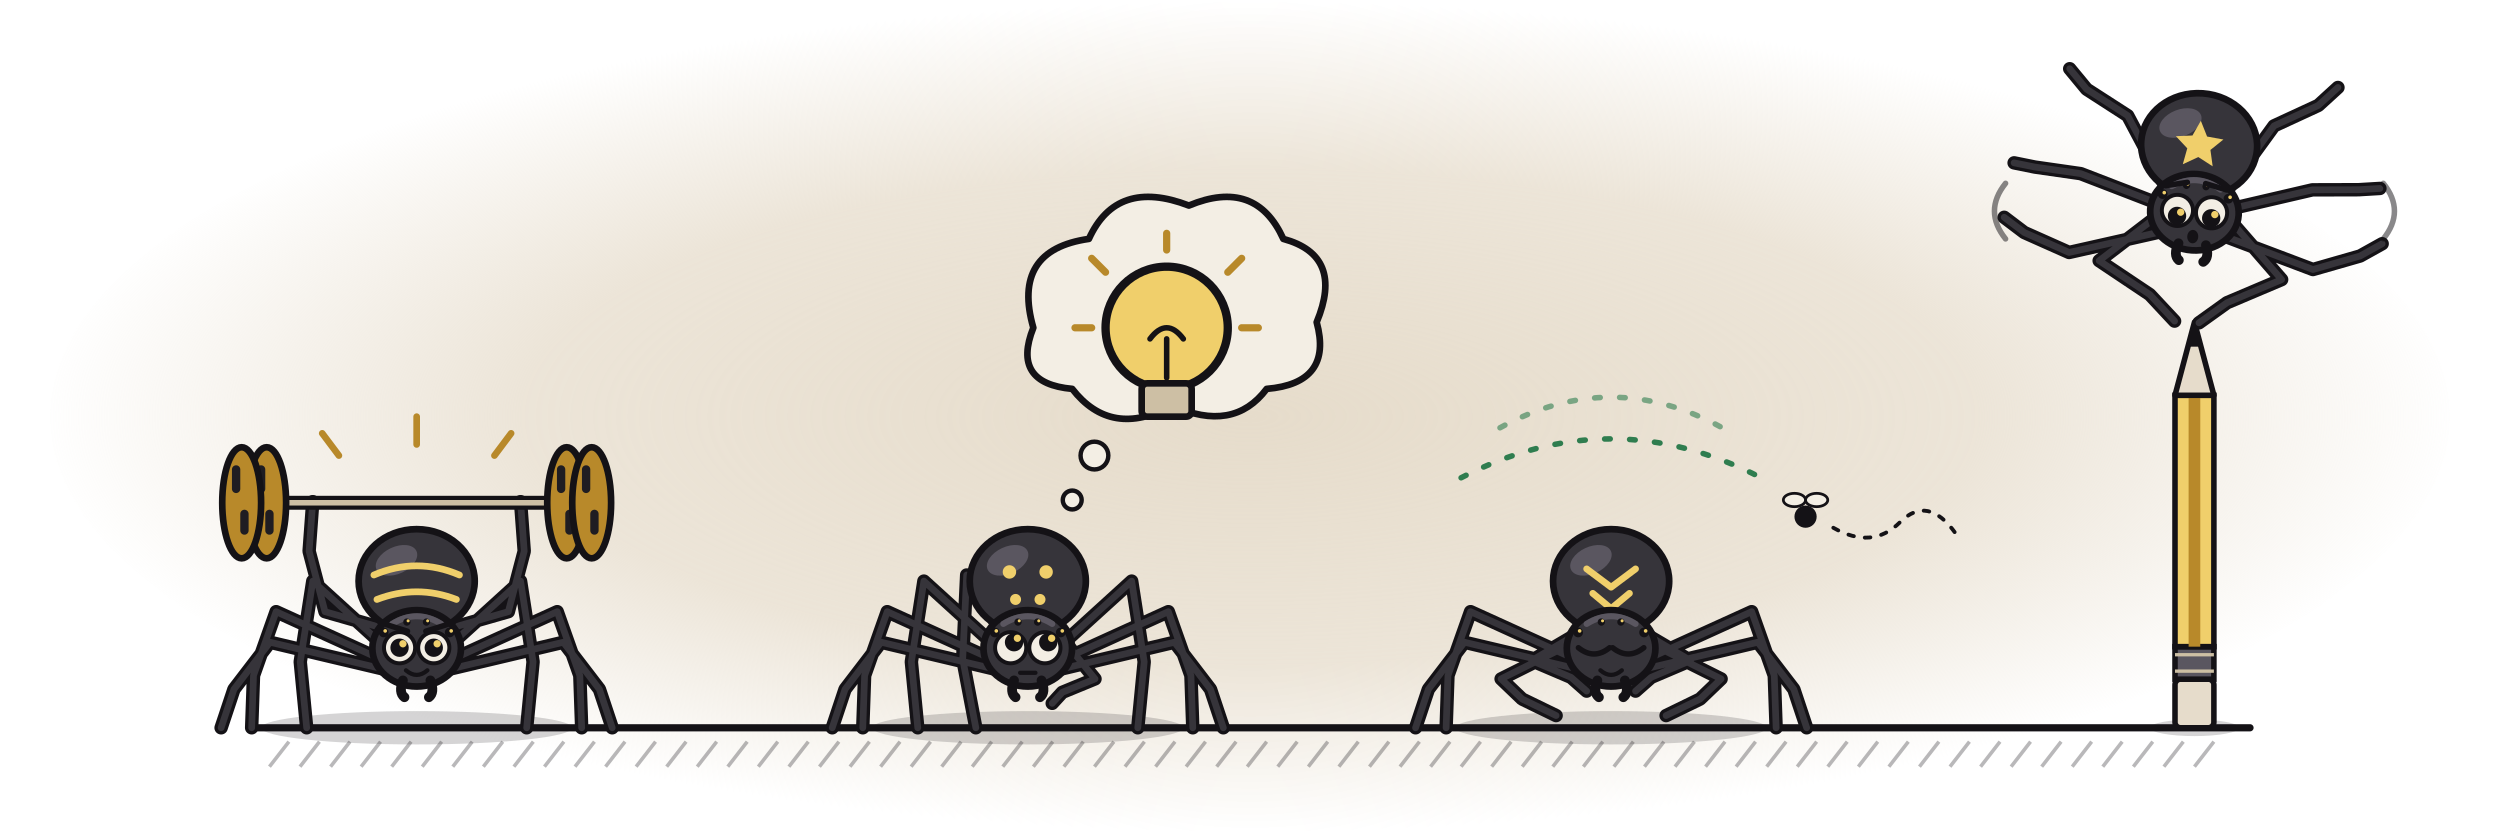
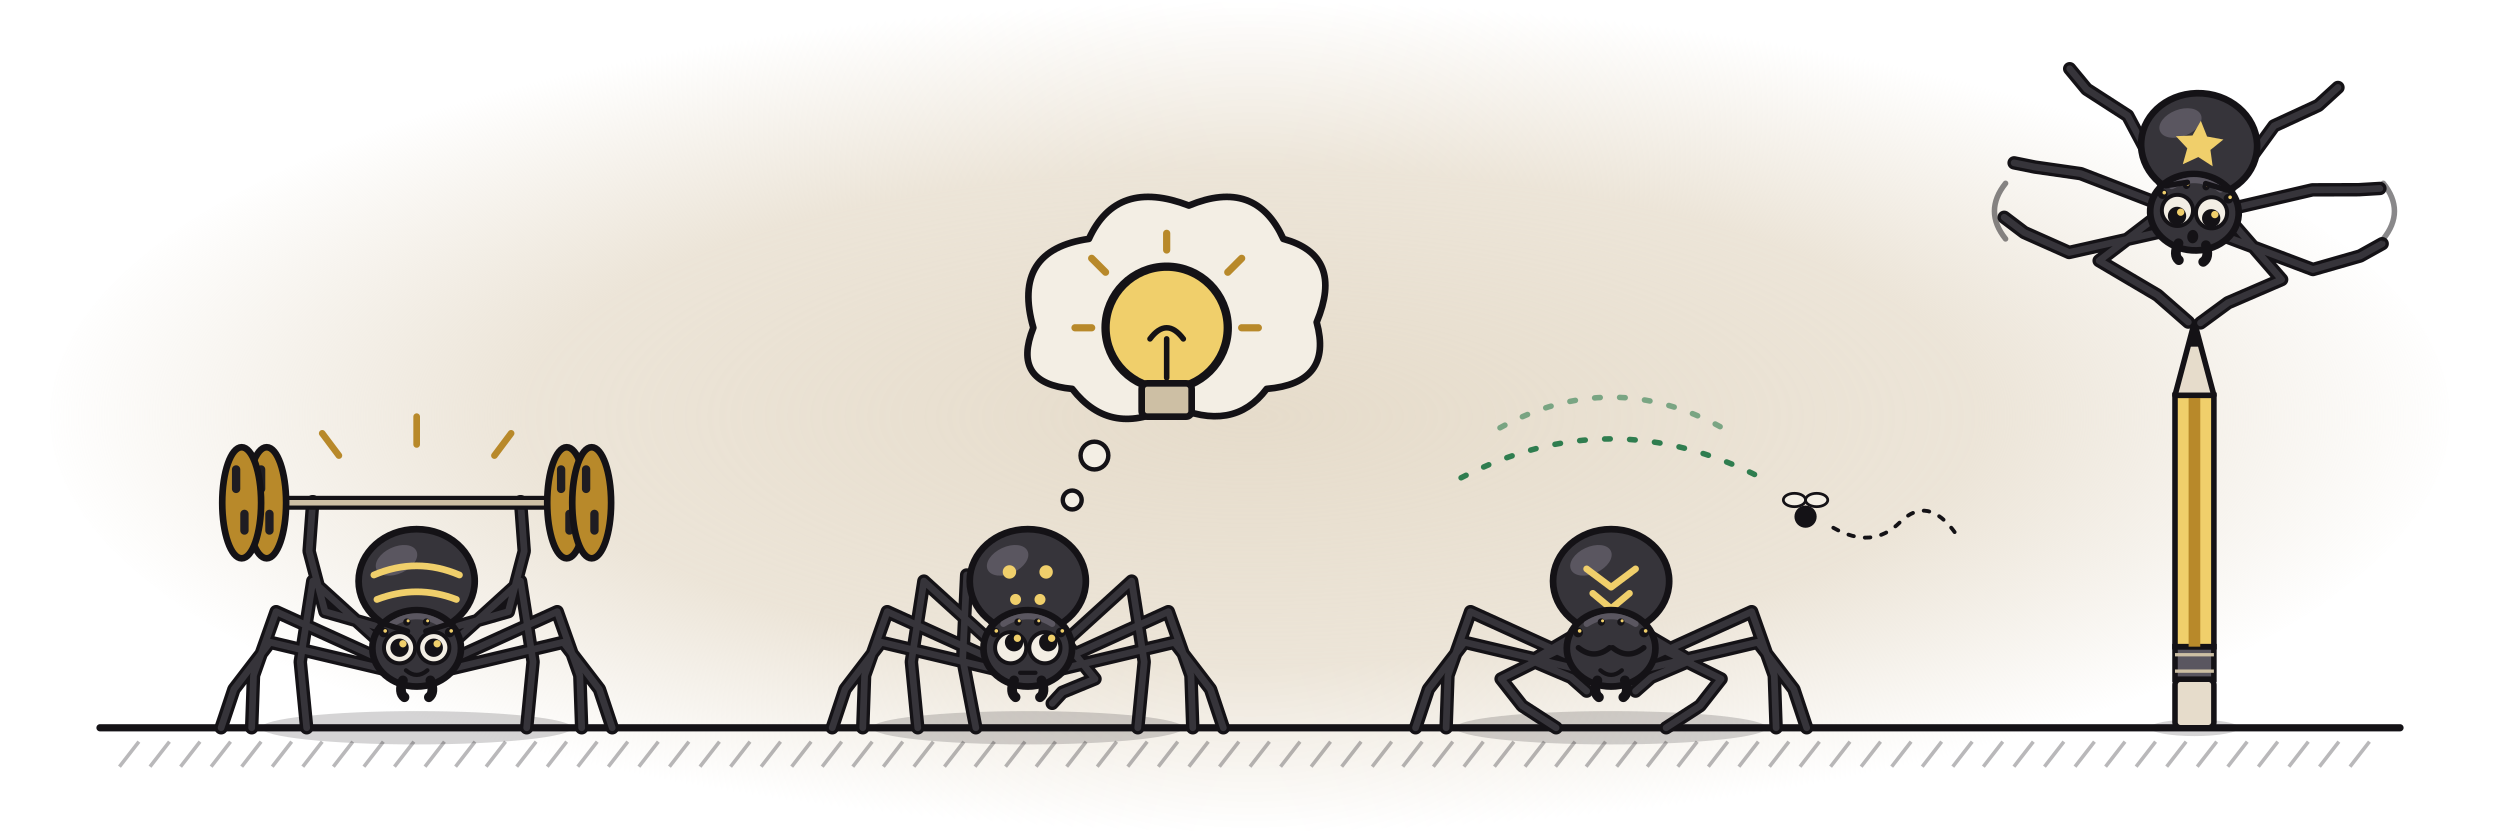
<svg xmlns="http://www.w3.org/2000/svg" viewBox="0 0 900 300" role="img" aria-label="Four spiders: flexing, thinking, steady and balancing">
  <defs>
    <radialGradient id="ca-glow" cx="50%" cy="50%" r="50%">
      <stop offset="0" stop-color="#e6dccb" />
      <stop offset=".6" stop-color="#e6dccb" stop-opacity=".75" />
      <stop offset="1" stop-color="#e6dccb" stop-opacity="0" />
    </radialGradient>
  </defs>
  <ellipse cx="450" cy="150" rx="432" ry="150" fill="url(#ca-glow)" />
-   <path d="M90 262H810" stroke="#141216" stroke-width="2.6" stroke-linecap="round" />
-   <path d="M104 267l-7 9M115 267l-7 9M126 267l-7 9M137 267l-7 9M148 267l-7 9M159 267l-7 9M170 267l-7 9M181 267l-7 9M192 267l-7 9M203 267l-7 9M214 267l-7 9M225 267l-7 9M236 267l-7 9M247 267l-7 9M258 267l-7 9M269 267l-7 9M280 267l-7 9M291 267l-7 9M302 267l-7 9M313 267l-7 9M324 267l-7 9M335 267l-7 9M346 267l-7 9M357 267l-7 9M368 267l-7 9M379 267l-7 9M390 267l-7 9M401 267l-7 9M412 267l-7 9M423 267l-7 9M434 267l-7 9M445 267l-7 9M456 267l-7 9M467 267l-7 9M478 267l-7 9M489 267l-7 9M500 267l-7 9M511 267l-7 9M522 267l-7 9M533 267l-7 9M544 267l-7 9M555 267l-7 9M566 267l-7 9M577 267l-7 9M588 267l-7 9M599 267l-7 9M610 267l-7 9M621 267l-7 9M632 267l-7 9M643 267l-7 9M654 267l-7 9M665 267l-7 9M676 267l-7 9M687 267l-7 9M698 267l-7 9M709 267l-7 9M720 267l-7 9M731 267l-7 9M742 267l-7 9M753 267l-7 9M764 267l-7 9M775 267l-7 9M786 267l-7 9M797 267l-7 9" stroke="#141216" stroke-width="1.3" opacity=".3" />
+   <path d="M36 262H864" stroke="#141216" stroke-width="2.6" stroke-linecap="round" />
+   <path d="M50 267l-7 9M61 267l-7 9M72 267l-7 9M83 267l-7 9M94 267l-7 9M105 267l-7 9M116 267l-7 9M127 267l-7 9M138 267l-7 9M149 267l-7 9M160 267l-7 9M171 267l-7 9M182 267l-7 9M193 267l-7 9M204 267l-7 9M215 267l-7 9M226 267l-7 9M237 267l-7 9M248 267l-7 9M259 267l-7 9M270 267l-7 9M281 267l-7 9M292 267l-7 9M303 267l-7 9M314 267l-7 9M325 267l-7 9M336 267l-7 9M347 267l-7 9M358 267l-7 9M369 267l-7 9M380 267l-7 9M391 267l-7 9M402 267l-7 9M413 267l-7 9M424 267l-7 9M435 267l-7 9M446 267l-7 9M457 267l-7 9M468 267l-7 9M479 267l-7 9M490 267l-7 9M501 267l-7 9M512 267l-7 9M523 267l-7 9M534 267l-7 9M545 267l-7 9M556 267l-7 9M567 267l-7 9M578 267l-7 9M589 267l-7 9M600 267l-7 9M611 267l-7 9M622 267l-7 9M633 267l-7 9M644 267l-7 9M655 267l-7 9M666 267l-7 9M677 267l-7 9M688 267l-7 9M699 267l-7 9M710 267l-7 9M721 267l-7 9M732 267l-7 9M743 267l-7 9M754 267l-7 9M765 267l-7 9M776 267l-7 9M787 267l-7 9M798 267l-7 9M809 267l-7 9M820 267l-7 9M831 267l-7 9M842 267l-7 9M853 267l-7 9" stroke="#141216" stroke-width="1.3" opacity=".3" />
  <ellipse cx="150" cy="262" rx="56" ry="6" fill="#141216" opacity="0.18" />
  <g transform="translate(150 233.4) scale(1.1 1.1)">
    <path d="M9 -6L30 -12L35.2 -31.8L34 -48M12 -2L34 -22L38.1 4.4L36 26M13 3L46 -12L53.4 8.9L54 26M10 7L48 -2L59.8 13.4L64 26M-9 -6L-30 -12L-35.2 -31.8L-34 -48M-12 -2L-34 -22L-38.1 4.4L-36 26M-13 3L-46 -12L-53.4 8.9L-54 26M-10 7L-48 -2L-59.8 13.4L-64 26" stroke="#141216" stroke-width="4.4" fill="none" stroke-linecap="round" stroke-linejoin="round" />
    <path d="M9 -6L30 -12L35.2 -31.8L34 -48M12 -2L34 -22L38.1 4.4L36 26M13 3L46 -12L53.4 8.9L54 26M10 7L48 -2L59.8 13.4L64 26M-9 -6L-30 -12L-35.2 -31.8L-34 -48M-12 -2L-34 -22L-38.1 4.4L-36 26M-13 3L-46 -12L-53.4 8.9L-54 26M-10 7L-48 -2L-59.8 13.4L-64 26" stroke="#36343a" stroke-width="2.2" fill="none" stroke-linecap="round" stroke-linejoin="round" />
    <ellipse cx="0" cy="-22" rx="19" ry="17" fill="#36343a" stroke="#141216" stroke-width="2.2" />
    <ellipse cx="-6.6" cy="-28.8" rx="7.2" ry="4.4" fill="#5a5660" transform="rotate(-25 -6.6 -28.8)" />
    <path d="M-14 -24q14 -6 28 0M-13 -16q13 -5 26 0" stroke="#f0cf6b" stroke-width="2.2" fill="none" stroke-linecap="round" />
    <ellipse cx="0" cy="0" rx="14.5" ry="12.5" fill="#36343a" stroke="#141216" stroke-width="2.2" />
    <path d="M-8 -8q8 -5 16 0" stroke="#5a5660" stroke-width="2" fill="none" stroke-linecap="round" />
    <path d="M-4.5 10.5q-1.5 4 0.5 5.5M4.5 10.5q1.5 4 -0.5 5.5" stroke="#141216" stroke-width="3.2" fill="none" stroke-linecap="round" />
    <circle cx="-10.8" cy="-5.2" r="1.6" fill="#141216" />
    <circle cx="-10.3" cy="-5.7" r="0.6" fill="#f0cf6b" />
    <circle cx="10.8" cy="-5.2" r="1.6" fill="#141216" />
    <circle cx="11.3" cy="-5.7" r="0.6" fill="#f0cf6b" />
    <circle cx="-3.2" cy="-8.6" r="1.2" fill="#141216" />
    <circle cx="-2.8" cy="-9" r="0.5" fill="#f0cf6b" />
    <circle cx="3.2" cy="-8.6" r="1.2" fill="#141216" />
    <circle cx="3.6" cy="-9" r="0.5" fill="#f0cf6b" />
    <circle cx="-5.6" cy="-0.2" r="5.1" fill="#f3eee4" stroke="#141216" stroke-width="1.3" />
    <circle cx="-5.6" cy="-0.2" r="3" fill="#141216" />
    <circle cx="-4.5" cy="-1.5" r="1.2" fill="#f0cf6b" />
    <circle cx="5.6" cy="-0.2" r="5.1" fill="#f3eee4" stroke="#141216" stroke-width="1.3" />
    <circle cx="5.6" cy="-0.2" r="3" fill="#141216" />
    <circle cx="6.7" cy="-1.5" r="1.2" fill="#f0cf6b" />
    <path d="M-10 -7.8l7 2.2M10 -7.8l-7 2.2" stroke="#141216" stroke-width="1.8" stroke-linecap="round" />
    <path d="M-3.5 7.2q3.5 3 7 0" stroke="#141216" stroke-width="1.4" fill="none" stroke-linecap="round" />
  </g>
  <path d="M88 181H212" stroke="#141216" stroke-width="5" fill="none" stroke-linecap="round" stroke-linejoin="round" />
  <path d="M88 181H212" stroke="#cdbfa4" stroke-width="2" fill="none" stroke-linecap="round" stroke-linejoin="round" />
  <ellipse cx="96" cy="181" rx="7" ry="20" fill="#b8892a" stroke="#141216" stroke-width="2.4" />
  <path d="M94 169v7M97 185v6" stroke="#1f1d22" stroke-width="3" stroke-linecap="round" />
  <ellipse cx="87" cy="181" rx="7" ry="20" fill="#b8892a" stroke="#141216" stroke-width="2.4" />
  <path d="M85 169v7M88 185v6" stroke="#1f1d22" stroke-width="3" stroke-linecap="round" />
  <ellipse cx="204" cy="181" rx="7" ry="20" fill="#b8892a" stroke="#141216" stroke-width="2.4" />
  <path d="M202 169v7M205 185v6" stroke="#1f1d22" stroke-width="3" stroke-linecap="round" />
  <ellipse cx="213" cy="181" rx="7" ry="20" fill="#b8892a" stroke="#141216" stroke-width="2.4" />
  <path d="M211 169v7M214 185v6" stroke="#1f1d22" stroke-width="3" stroke-linecap="round" />
  <path d="M122 164l-6 -8M178 164l6 -8M150 160v-10" stroke="#b8892a" stroke-width="2.4" fill="none" stroke-linecap="round" stroke-linejoin="round" />
  <ellipse cx="370" cy="262" rx="56" ry="6" fill="#141216" opacity="0.18" />
  <g transform="translate(370 233.4) scale(1.1 1.1)">
    <path d="M9 -6L22 10L11.3 14.4L8 18M12 -2L34 -22L38.1 4.4L36 26M13 3L46 -12L53.4 8.9L54 26M10 7L48 -2L59.8 13.4L64 26M-9 -6L-20 -24L-21.3 3.5L-17 26M-12 -2L-34 -22L-38.1 4.4L-36 26M-13 3L-46 -12L-53.4 8.9L-54 26M-10 7L-48 -2L-59.8 13.4L-64 26" stroke="#141216" stroke-width="4.4" fill="none" stroke-linecap="round" stroke-linejoin="round" />
    <path d="M9 -6L22 10L11.3 14.4L8 18M12 -2L34 -22L38.1 4.4L36 26M13 3L46 -12L53.4 8.9L54 26M10 7L48 -2L59.8 13.4L64 26M-9 -6L-20 -24L-21.3 3.5L-17 26M-12 -2L-34 -22L-38.1 4.4L-36 26M-13 3L-46 -12L-53.4 8.9L-54 26M-10 7L-48 -2L-59.8 13.4L-64 26" stroke="#36343a" stroke-width="2.2" fill="none" stroke-linecap="round" stroke-linejoin="round" />
    <ellipse cx="0" cy="-22" rx="19" ry="17" fill="#36343a" stroke="#141216" stroke-width="2.2" />
    <ellipse cx="-6.6" cy="-28.8" rx="7.2" ry="4.4" fill="#5a5660" transform="rotate(-25 -6.6 -28.8)" />
    <g fill="#f0cf6b">
      <circle cx="-6" cy="-25" r="2.2" />
      <circle cx="6" cy="-25" r="2.2" />
      <circle cx="-4" cy="-16" r="1.8" />
      <circle cx="4" cy="-16" r="1.8" />
    </g>
    <ellipse cx="0" cy="0" rx="14.5" ry="12.5" fill="#36343a" stroke="#141216" stroke-width="2.2" />
    <path d="M-8 -8q8 -5 16 0" stroke="#5a5660" stroke-width="2" fill="none" stroke-linecap="round" />
    <path d="M-4.5 10.5q-1.5 4 0.5 5.5M4.5 10.5q1.5 4 -0.5 5.5" stroke="#141216" stroke-width="3.2" fill="none" stroke-linecap="round" />
    <circle cx="-10.8" cy="-5.2" r="1.6" fill="#141216" />
    <circle cx="-10.3" cy="-5.7" r="0.6" fill="#f0cf6b" />
    <circle cx="10.8" cy="-5.2" r="1.6" fill="#141216" />
    <circle cx="11.3" cy="-5.7" r="0.6" fill="#f0cf6b" />
    <circle cx="-3.2" cy="-8.6" r="1.2" fill="#141216" />
    <circle cx="-2.8" cy="-9" r="0.5" fill="#f0cf6b" />
    <circle cx="3.2" cy="-8.6" r="1.2" fill="#141216" />
    <circle cx="3.6" cy="-9" r="0.5" fill="#f0cf6b" />
    <circle cx="-5.6" cy="-0.2" r="5.1" fill="#f3eee4" stroke="#141216" stroke-width="1.3" />
    <circle cx="-4.5" cy="-2" r="3" fill="#141216" />
    <circle cx="-3.4" cy="-3.3" r="1.2" fill="#f0cf6b" />
    <circle cx="5.6" cy="-0.2" r="5.1" fill="#f3eee4" stroke="#141216" stroke-width="1.3" />
    <circle cx="6.7" cy="-2" r="3" fill="#141216" />
    <circle cx="7.8" cy="-3.3" r="1.2" fill="#f0cf6b" />
    <path d="M-2.5 8h5" stroke="#141216" stroke-width="1.4" stroke-linecap="round" />
  </g>
  <path d="M372 118q-8 -28 20 -32q10 -22 36 -12q24 -10 34 12q22 6 12 30q6 22 -18 24q-12 16 -34 6q-22 12 -36 -6q-22 -2 -14 -22z" fill="#f3eee4" stroke="#141216" stroke-width="2.4" stroke-linejoin="round" />
  <circle cx="420" cy="118" r="22" fill="#f0cf6b" stroke="#141216" stroke-width="3" />
  <rect x="411" y="138" width="18" height="12" rx="2" fill="#cdbfa4" stroke="#141216" stroke-width="2.4" />
  <path d="M414 122q6 -8 12 0M420 122v14" stroke="#141216" stroke-width="2" fill="none" stroke-linecap="round" stroke-linejoin="round" />
  <path d="M420 90v-6M442 98l5 -5M398 98l-5 -5M447 118h6M393 118h-6" stroke="#b8892a" stroke-width="2.6" fill="none" stroke-linecap="round" stroke-linejoin="round" />
  <circle cx="386" cy="180" r="3.4" fill="#f3eee4" stroke="#141216" stroke-width="1.6" />
  <circle cx="394" cy="164" r="5" fill="#f3eee4" stroke="#141216" stroke-width="1.6" />
  <ellipse cx="580" cy="262" rx="56" ry="6" fill="#141216" opacity="0.18" />
  <g transform="translate(580 233.4) scale(1.1 1.1)">
-     <path d="M9 -6L26 4L13.1 9.5L8 14M12 -2L36 10L29.1 16.6L18 22M13 3L46 -12L53.4 8.9L54 26M10 7L48 -2L59.8 13.4L64 26M-9 -6L-26 4L-13.1 9.5L-8 14M-12 -2L-36 10L-29.1 16.6L-18 22M-13 3L-46 -12L-53.4 8.9L-54 26M-10 7L-48 -2L-59.8 13.4L-64 26" stroke="#141216" stroke-width="4.4" fill="none" stroke-linecap="round" stroke-linejoin="round" />
-     <path d="M9 -6L26 4L13.1 9.5L8 14M12 -2L36 10L29.1 16.6L18 22M13 3L46 -12L53.4 8.9L54 26M10 7L48 -2L59.8 13.4L64 26M-9 -6L-26 4L-13.1 9.5L-8 14M-12 -2L-36 10L-29.1 16.6L-18 22M-13 3L-46 -12L-53.4 8.9L-54 26M-10 7L-48 -2L-59.8 13.4L-64 26" stroke="#36343a" stroke-width="2.2" fill="none" stroke-linecap="round" stroke-linejoin="round" />
+     <path d="M9 -6L26 4L13.1 9.5L8 14M12 -2L36 10L29.1 18.8L18 26M13 3L46 -12L53.4 8.9L54 26M10 7L48 -2L59.8 13.4L64 26M-9 -6L-26 4L-13.1 9.5L-8 14M-12 -2L-36 10L-29.1 18.8L-18 26M-13 3L-46 -12L-53.4 8.9L-54 26M-10 7L-48 -2L-59.8 13.4L-64 26" stroke="#141216" stroke-width="4.4" fill="none" stroke-linecap="round" stroke-linejoin="round" />
+     <path d="M9 -6L26 4L13.1 9.5L8 14M12 -2L36 10L29.1 18.8L18 26M13 3L46 -12L53.4 8.9L54 26M10 7L48 -2L59.8 13.4L64 26M-9 -6L-26 4L-13.1 9.5L-8 14M-12 -2L-36 10L-29.1 18.8L-18 26M-13 3L-46 -12L-53.4 8.9L-54 26M-10 7L-48 -2L-59.8 13.4L-64 26" stroke="#36343a" stroke-width="2.2" fill="none" stroke-linecap="round" stroke-linejoin="round" />
    <ellipse cx="0" cy="-22" rx="19" ry="17" fill="#36343a" stroke="#141216" stroke-width="2.2" />
    <ellipse cx="-6.6" cy="-28.8" rx="7.2" ry="4.4" fill="#5a5660" transform="rotate(-25 -6.6 -28.8)" />
    <path d="M-8 -26l8 6 8-6M-6 -18l6 5 6-5" stroke="#f0cf6b" stroke-width="2.2" fill="none" stroke-linecap="round" stroke-linejoin="round" />
    <ellipse cx="0" cy="0" rx="14.5" ry="12.5" fill="#36343a" stroke="#141216" stroke-width="2.2" />
    <path d="M-8 -8q8 -5 16 0" stroke="#5a5660" stroke-width="2" fill="none" stroke-linecap="round" />
    <path d="M-4.5 10.5q-1.5 4 0.5 5.5M4.5 10.5q1.5 4 -0.5 5.5" stroke="#141216" stroke-width="3.2" fill="none" stroke-linecap="round" />
    <circle cx="-10.8" cy="-5.2" r="1.6" fill="#141216" />
    <circle cx="-10.3" cy="-5.7" r="0.6" fill="#f0cf6b" />
    <circle cx="10.8" cy="-5.2" r="1.6" fill="#141216" />
    <circle cx="11.3" cy="-5.7" r="0.6" fill="#f0cf6b" />
    <circle cx="-3.2" cy="-8.6" r="1.2" fill="#141216" />
    <circle cx="-2.8" cy="-9" r="0.5" fill="#f0cf6b" />
    <circle cx="3.2" cy="-8.6" r="1.2" fill="#141216" />
    <circle cx="3.6" cy="-9" r="0.5" fill="#f0cf6b" />
    <path d="M-10.7 -0.2q5.1 4.1 10.2 0" stroke="#141216" stroke-width="1.8" fill="none" stroke-linecap="round" />
    <path d="M0.5 -0.2q5.1 4.1 10.2 0" stroke="#141216" stroke-width="1.8" fill="none" stroke-linecap="round" />
    <path d="M-3.5 7.2q3.5 3 7 0" stroke="#141216" stroke-width="1.4" fill="none" stroke-linecap="round" />
  </g>
  <path d="M526 172q54 -28 108 0" stroke="#2f7d4f" stroke-width="2" fill="none" stroke-linecap="round" stroke-linejoin="round" stroke-dasharray="2 7" />
  <path d="M540 154q40 -22 80 0" stroke="#2f7d4f" stroke-width="2" fill="none" stroke-linecap="round" stroke-linejoin="round" stroke-dasharray="2 7" opacity=".6" />
  <circle cx="650" cy="186" r="4" fill="#141216" />
  <ellipse cx="646" cy="180" rx="4" ry="2.4" fill="#f3eee4" stroke="#141216" stroke-width="1" />
  <ellipse cx="654" cy="180" rx="4" ry="2.4" fill="#f3eee4" stroke="#141216" stroke-width="1" />
  <path d="M660 190q14 8 24 -2t20 4" stroke="#141216" stroke-width="1.4" fill="none" stroke-linecap="round" stroke-linejoin="round" stroke-dasharray="2 4" />
  <ellipse cx="790" cy="262" rx="16" ry="3" fill="#141216" opacity="0.18" />
  <g transform="translate(790 262) rotate(-90)">
    <rect x="0" y="-7" width="17.5" height="14" rx="2" fill="#e6dccb" stroke="#141216" stroke-width="2" />
    <rect x="17.5" y="-7" width="11.7" height="14" fill="#5a5660" stroke="#141216" stroke-width="2" />
    <path d="M20.4 -7v14M26.3 -7v14" stroke="#cdbfa4" stroke-width="1.2" />
    <rect x="29.2" y="-7" width="90.5" height="14" fill="#f0cf6b" stroke="#141216" stroke-width="2" />
    <path d="M29.2 0H119.7" stroke="#b8892a" stroke-width="4.2" />
    <path d="M119.7 -7L146 0L119.7 7z" fill="#e6dccb" stroke="#141216" stroke-width="2" stroke-linejoin="round" />
    <path d="M137.2 -2.2L146 0L137.2 2.2z" fill="#141216" />
  </g>
  <g transform="translate(790 76.4) rotate(4) scale(1.1 1.1)">
-     <path d="M9 -6L24 -30L38 -37.7L44 -44M12 -2L38 -10L53.1 -11.1L60 -12M13 3L30 20L12.7 28.8L4 36M10 7L40 16L55.1 10.5L62 6M-9 -6L-24 -30L-38 -37.7L-44 -44M-12 -2L-38 -10L-53.1 -11.1L-60 -12M-13 3L-30 18L-12.7 27.9L-4 36M-10 7L-40 16L-55.1 10.5L-62 6" stroke="#141216" stroke-width="4.4" fill="none" stroke-linecap="round" stroke-linejoin="round" />
-     <path d="M9 -6L24 -30L38 -37.7L44 -44M12 -2L38 -10L53.1 -11.1L60 -12M13 3L30 20L12.7 28.8L4 36M10 7L40 16L55.1 10.5L62 6M-9 -6L-24 -30L-38 -37.7L-44 -44M-12 -2L-38 -10L-53.1 -11.1L-60 -12M-13 3L-30 18L-12.7 27.9L-4 36M-10 7L-40 16L-55.1 10.5L-62 6" stroke="#36343a" stroke-width="2.2" fill="none" stroke-linecap="round" stroke-linejoin="round" />
+     <path d="M9 -6L24 -30L38 -37.7L44 -44M12 -2L38 -10L53.1 -11.1L60 -12M13 3L30 20L13 28.8L4.5 36M10 7L40 16L55.1 10.5L62 6M-9 -6L-24 -30L-38 -37.7L-44 -44M-12 -2L-38 -10L-53.1 -11.1L-60 -12M-13 3L-30 18L-10.2 27.9L0.5 36M-10 7L-40 16L-55.1 10.5L-62 6" stroke="#141216" stroke-width="4.4" fill="none" stroke-linecap="round" stroke-linejoin="round" />
+     <path d="M9 -6L24 -30L38 -37.7L44 -44M12 -2L38 -10L53.1 -11.1L60 -12M13 3L30 20L13 28.8L4.5 36M10 7L40 16L55.1 10.5L62 6M-9 -6L-24 -30L-38 -37.7L-44 -44M-12 -2L-38 -10L-53.1 -11.1L-60 -12M-13 3L-30 18L-10.2 27.9L0.5 36M-10 7L-40 16L-55.1 10.5L-62 6" stroke="#36343a" stroke-width="2.2" fill="none" stroke-linecap="round" stroke-linejoin="round" />
    <ellipse cx="0" cy="-22" rx="19" ry="17" fill="#36343a" stroke="#141216" stroke-width="2.2" />
    <ellipse cx="-6.6" cy="-28.8" rx="7.2" ry="4.4" fill="#5a5660" transform="rotate(-25 -6.6 -28.8)" />
    <path d="M0 -30l2.4 5 5.4.6-4 3.7 1.1 5.3-4.9-2.7-4.9 2.7 1.1-5.3-4-3.7 5.4-.6z" fill="#f0cf6b" />
    <ellipse cx="0" cy="0" rx="14.5" ry="12.5" fill="#36343a" stroke="#141216" stroke-width="2.2" />
    <path d="M-8 -8q8 -5 16 0" stroke="#5a5660" stroke-width="2" fill="none" stroke-linecap="round" />
    <path d="M-4.5 10.5q-1.5 4 0.5 5.5M4.5 10.5q1.5 4 -0.5 5.5" stroke="#141216" stroke-width="3.2" fill="none" stroke-linecap="round" />
    <circle cx="-10.8" cy="-5.2" r="1.6" fill="#141216" />
    <circle cx="-10.3" cy="-5.7" r="0.6" fill="#f0cf6b" />
    <circle cx="10.8" cy="-5.2" r="1.6" fill="#141216" />
    <circle cx="11.3" cy="-5.7" r="0.6" fill="#f0cf6b" />
    <circle cx="-3.2" cy="-8.6" r="1.2" fill="#141216" />
    <circle cx="-2.8" cy="-9" r="0.5" fill="#f0cf6b" />
    <circle cx="3.2" cy="-8.6" r="1.2" fill="#141216" />
    <circle cx="3.6" cy="-9" r="0.5" fill="#f0cf6b" />
    <circle cx="-5.6" cy="-0.2" r="5.1" fill="#f3eee4" stroke="#141216" stroke-width="1.3" />
    <circle cx="-5.6" cy="1.6" r="3" fill="#141216" />
    <circle cx="-4.5" cy="0.3" r="1.2" fill="#f0cf6b" />
    <circle cx="5.6" cy="-0.2" r="5.1" fill="#f3eee4" stroke="#141216" stroke-width="1.3" />
    <circle cx="5.6" cy="1.6" r="3" fill="#141216" />
    <circle cx="6.7" cy="0.3" r="1.2" fill="#f0cf6b" />
    <path d="M-10 -8l7 -1.6M10 -8l-7 -1.6" stroke="#141216" stroke-width="1.8" stroke-linecap="round" />
    <ellipse cx="0" cy="8" rx="1.8" ry="2.2" fill="#141216" />
  </g>
  <path d="M722 66q-8 10 0 20M858 66q8 10 0 20" stroke="#141216" stroke-width="2" fill="none" stroke-linecap="round" stroke-linejoin="round" opacity=".5" />
</svg>
